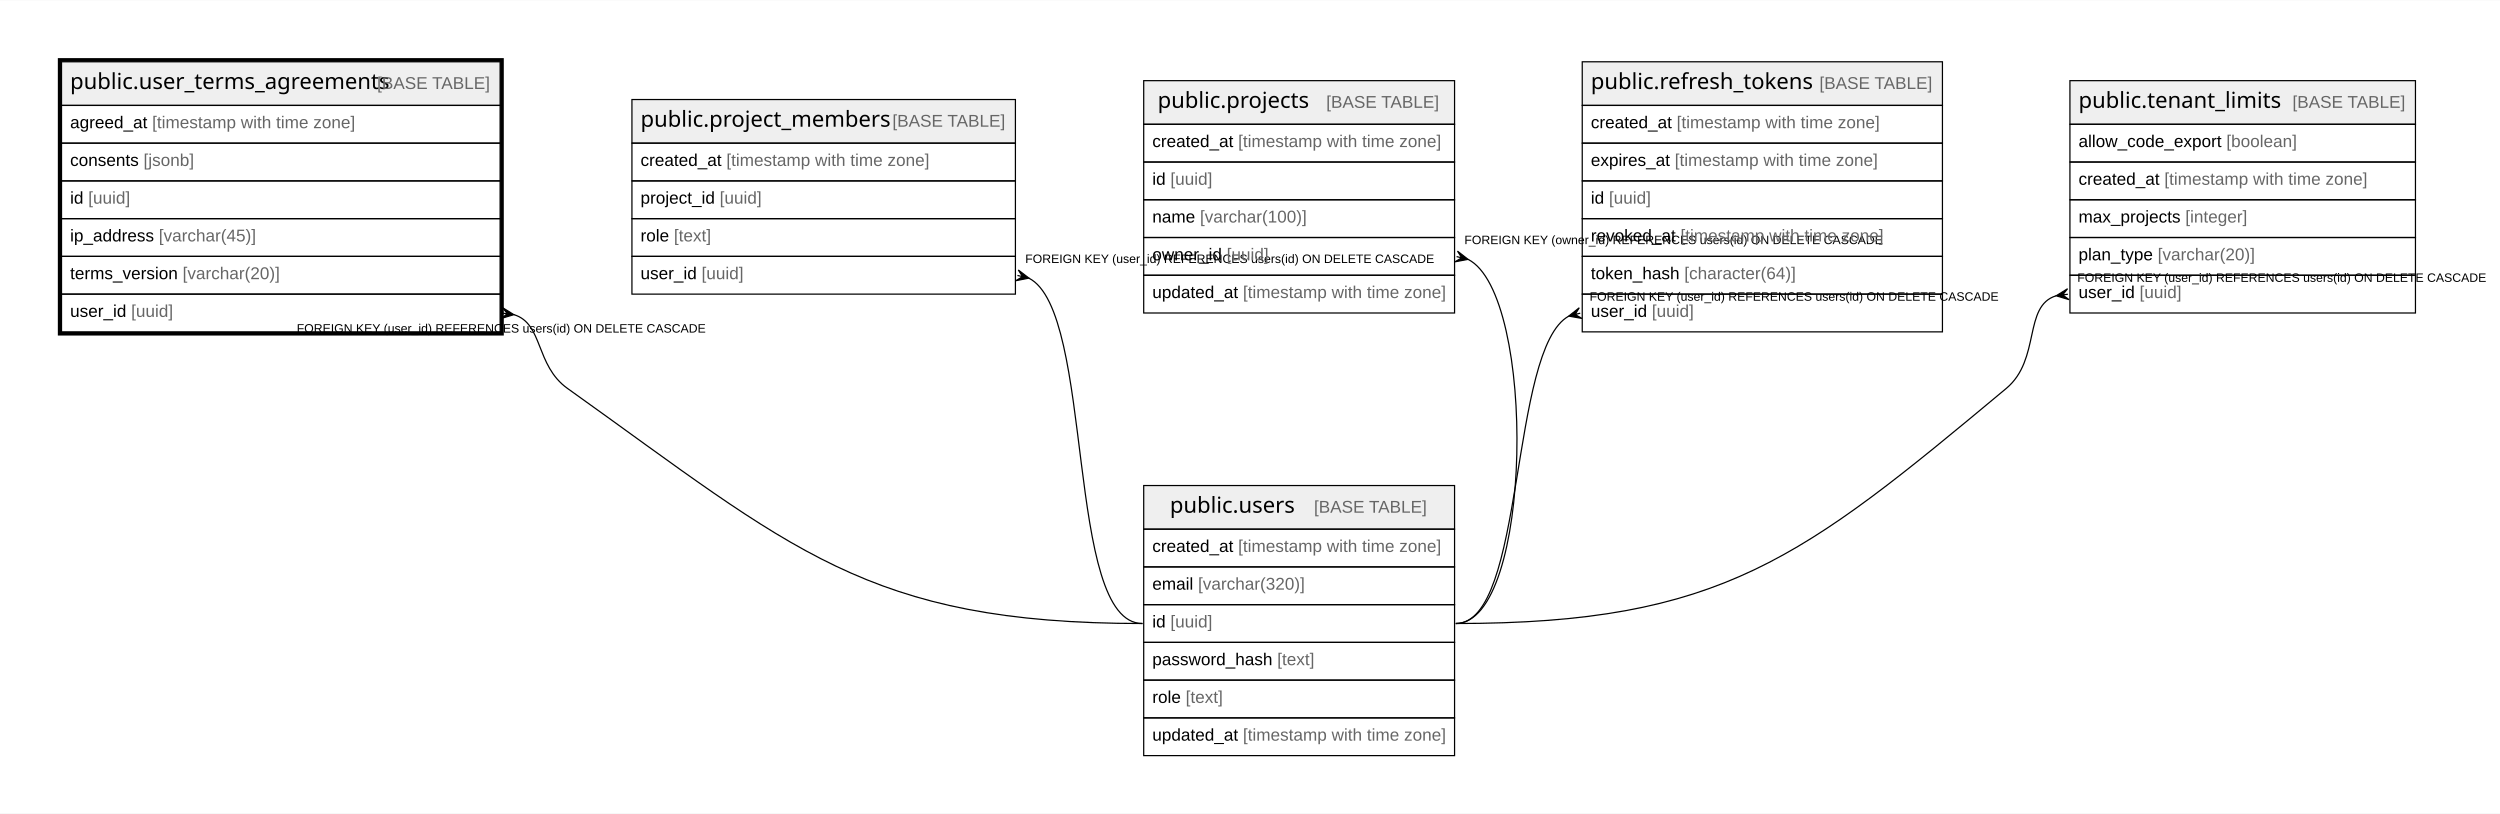
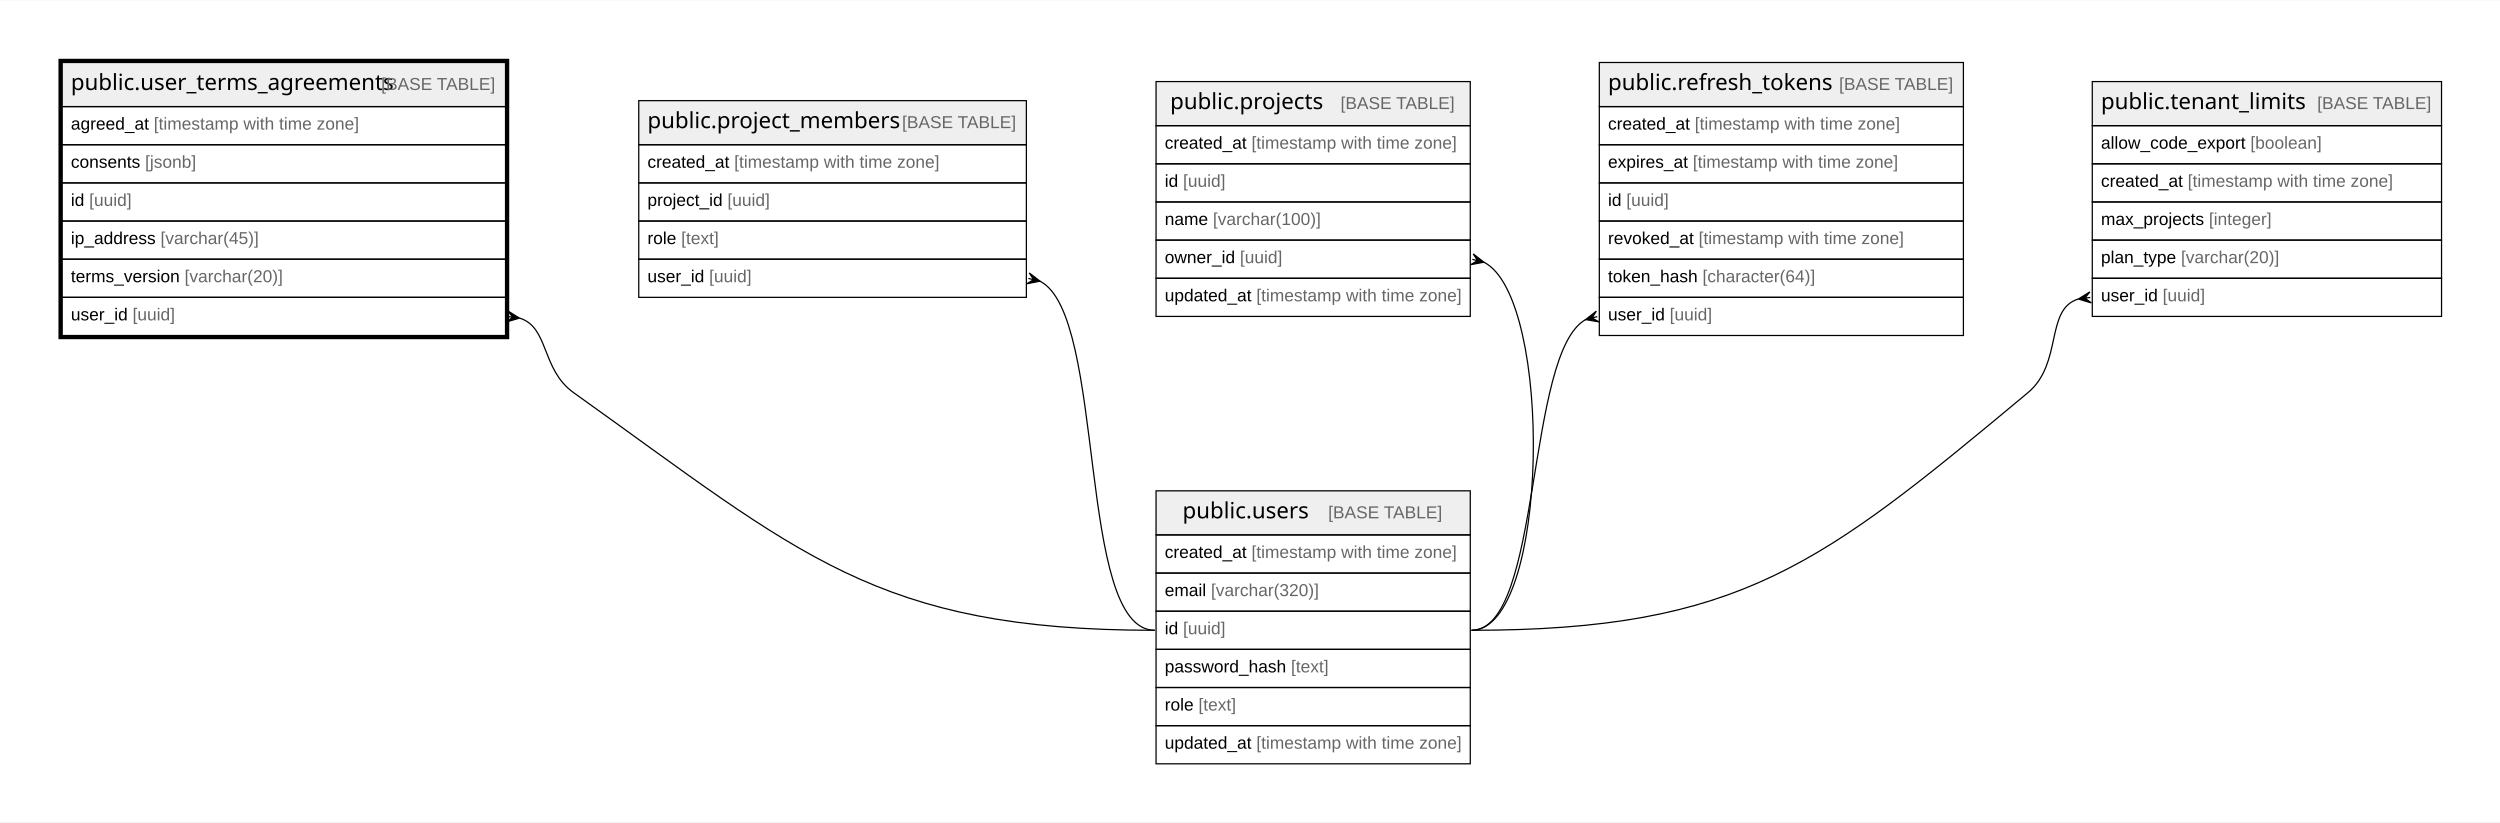
- <svg xmlns="http://www.w3.org/2000/svg" width="2040pt" height="664pt" viewBox="0.00 0.00 2040.13 663.60">
+ <svg xmlns="http://www.w3.org/2000/svg" width="2018pt" height="664pt" viewBox="0.00 0.00 2018.34 663.60">
  <g id="graph0" class="graph" transform="scale(1 1) rotate(0) translate(4 659.6)">
-     <polygon fill="white" stroke="none" points="-4,4 -4,-659.6 2036.13,-659.6 2036.13,4 -4,4" />
+     <polygon fill="white" stroke="none" points="-4,4 -4,-659.6 2014.34,-659.6 2014.34,4 -4,4" />
    <g id="node1" class="node">
      <polygon fill="#efefef" stroke="none" points="46.2,-573.8 46.2,-609.4 404.12,-609.4 404.12,-573.8 46.2,-573.8" />
      <polygon fill="none" stroke="black" points="46.2,-573.8 46.2,-609.4 404.12,-609.4 404.12,-573.8 46.2,-573.8" />
      <text text-anchor="start" x="53.2" y="-587.2" font-family="Arial Bold" font-size="18.00">public.user_terms_agreements</text>
      <text text-anchor="start" x="272.63" y="-587.2" font-family="Arial" font-size="14.00">    </text>
      <text text-anchor="start" x="303.74" y="-587.2" font-family="Arial" font-size="14.00" fill="#666666">[BASE TABLE]</text>
      <polygon fill="none" stroke="black" points="46.2,-543 46.2,-573.8 404.12,-573.8 404.12,-543 46.2,-543" />
      <text text-anchor="start" x="53.2" y="-555.2" font-family="Arial" font-size="14.00">agreed_at </text>
      <text text-anchor="start" x="120.14" y="-555.2" font-family="Arial" font-size="14.00" fill="#666666">[timestamp with time zone]</text>
      <polygon fill="none" stroke="black" points="46.2,-512.2 46.2,-543 404.12,-543 404.12,-512.2 46.2,-512.2" />
      <text text-anchor="start" x="53.2" y="-524.4" font-family="Arial" font-size="14.00">consents </text>
      <text text-anchor="start" x="113.12" y="-524.4" font-family="Arial" font-size="14.00" fill="#666666">[jsonb]</text>
      <polygon fill="none" stroke="black" points="46.2,-481.4 46.2,-512.2 404.12,-512.2 404.12,-481.4 46.2,-481.4" />
      <text text-anchor="start" x="53.2" y="-493.6" font-family="Arial" font-size="14.00">id </text>
      <text text-anchor="start" x="67.99" y="-493.6" font-family="Arial" font-size="14.00" fill="#666666">[uuid]</text>
      <polygon fill="none" stroke="black" points="46.2,-450.6 46.2,-481.4 404.12,-481.4 404.12,-450.6 46.2,-450.6" />
      <text text-anchor="start" x="53.2" y="-462.8" font-family="Arial" font-size="14.00">ip_address </text>
      <text text-anchor="start" x="125.58" y="-462.8" font-family="Arial" font-size="14.00" fill="#666666">[varchar(45)]</text>
      <polygon fill="none" stroke="black" points="46.2,-419.8 46.2,-450.6 404.12,-450.6 404.12,-419.8 46.2,-419.8" />
      <text text-anchor="start" x="53.2" y="-432" font-family="Arial" font-size="14.00">terms_version </text>
      <text text-anchor="start" x="145.01" y="-432" font-family="Arial" font-size="14.00" fill="#666666">[varchar(20)]</text>
      <polygon fill="none" stroke="black" points="46.2,-389 46.2,-419.8 404.12,-419.8 404.12,-389 46.2,-389" />
      <text text-anchor="start" x="53.2" y="-401.2" font-family="Arial" font-size="14.00">user_id </text>
      <text text-anchor="start" x="103.01" y="-401.2" font-family="Arial" font-size="14.00" fill="#666666">[uuid]</text>
      <polygon fill="none" stroke="black" stroke-width="3" points="44.7,-387.5 44.7,-610.9 405.62,-610.9 405.62,-387.5 44.7,-387.5" />
    </g>
    <g id="node2" class="node">
      <polygon fill="#efefef" stroke="none" points="929.32,-228 929.32,-263.6 1183,-263.6 1183,-228 929.32,-228" />
      <polygon fill="none" stroke="black" points="929.32,-228 929.32,-263.6 1183,-263.6 1183,-228 929.32,-228" />
      <text text-anchor="start" x="950.67" y="-241.4" font-family="Arial Bold" font-size="18.00">public.users</text>
      <text text-anchor="start" x="1037.16" y="-241.4" font-family="Arial" font-size="14.00">    </text>
      <text text-anchor="start" x="1068.27" y="-241.4" font-family="Arial" font-size="14.00" fill="#666666">[BASE TABLE]</text>
      <polygon fill="none" stroke="black" points="929.32,-197.2 929.32,-228 1183,-228 1183,-197.2 929.32,-197.2" />
      <text text-anchor="start" x="936.32" y="-209.4" font-family="Arial" font-size="14.00">created_at </text>
      <text text-anchor="start" x="1006.37" y="-209.4" font-family="Arial" font-size="14.00" fill="#666666">[timestamp with time zone]</text>
      <polygon fill="none" stroke="black" points="929.32,-166.4 929.32,-197.2 1183,-197.2 1183,-166.4 929.32,-166.4" />
      <text text-anchor="start" x="936.32" y="-178.6" font-family="Arial" font-size="14.00">email </text>
      <text text-anchor="start" x="973.66" y="-178.6" font-family="Arial" font-size="14.00" fill="#666666">[varchar(320)]</text>
      <polygon fill="none" stroke="black" points="929.32,-135.6 929.32,-166.4 1183,-166.4 1183,-135.6 929.32,-135.6" />
      <text text-anchor="start" x="936.32" y="-147.8" font-family="Arial" font-size="14.00">id </text>
      <text text-anchor="start" x="951.1" y="-147.8" font-family="Arial" font-size="14.00" fill="#666666">[uuid]</text>
      <polygon fill="none" stroke="black" points="929.32,-104.8 929.32,-135.6 1183,-135.6 1183,-104.8 929.32,-104.8" />
      <text text-anchor="start" x="936.32" y="-117" font-family="Arial" font-size="14.00">password_hash </text>
      <text text-anchor="start" x="1038.27" y="-117" font-family="Arial" font-size="14.00" fill="#666666">[text]</text>
      <polygon fill="none" stroke="black" points="929.32,-74 929.32,-104.8 1183,-104.8 1183,-74 929.32,-74" />
      <text text-anchor="start" x="936.32" y="-86.2" font-family="Arial" font-size="14.00">role </text>
      <text text-anchor="start" x="963.55" y="-86.2" font-family="Arial" font-size="14.00" fill="#666666">[text]</text>
      <polygon fill="none" stroke="black" points="929.32,-43.2 929.32,-74 1183,-74 1183,-43.2 929.32,-43.2" />
      <text text-anchor="start" x="936.32" y="-55.4" font-family="Arial" font-size="14.00">updated_at </text>
      <text text-anchor="start" x="1010.28" y="-55.4" font-family="Arial" font-size="14.00" fill="#666666">[timestamp with time zone]</text>
    </g>
    <g id="edge1" class="edge">
      <path fill="none" stroke="black" d="M415.45,-403.03C439.4,-395.78 432.75,-361.63 459.16,-342.8 642.58,-212.03 703.05,-151 928.32,-151" />
      <polygon fill="black" stroke="black" points="415.36,-403.04 404.86,-399.9 410.07,-403.74 405.78,-404.31 405.78,-404.31 405.78,-404.31 410.07,-403.74 406.04,-408.82 415.36,-403.04" />
-       <text text-anchor="start" x="238.14" y="-388.4" font-family="Arial" font-size="10.00">FOREIGN KEY (user_id) REFERENCES users(id) ON DELETE CASCADE</text>
    </g>
    <g id="node3" class="node">
      <polygon fill="#efefef" stroke="none" points="511.69,-543 511.69,-578.6 824.63,-578.6 824.63,-543 511.69,-543" />
      <polygon fill="none" stroke="black" points="511.69,-543 511.69,-578.6 824.63,-578.6 824.63,-543 511.69,-543" />
      <text text-anchor="start" x="518.69" y="-556.4" font-family="Arial Bold" font-size="18.00">public.project_members</text>
      <text text-anchor="start" x="693.14" y="-556.4" font-family="Arial" font-size="14.00">    </text>
      <text text-anchor="start" x="724.25" y="-556.4" font-family="Arial" font-size="14.00" fill="#666666">[BASE TABLE]</text>
      <polygon fill="none" stroke="black" points="511.69,-512.2 511.69,-543 824.63,-543 824.63,-512.2 511.69,-512.2" />
      <text text-anchor="start" x="518.69" y="-524.4" font-family="Arial" font-size="14.00">created_at </text>
      <text text-anchor="start" x="588.74" y="-524.4" font-family="Arial" font-size="14.00" fill="#666666">[timestamp with time zone]</text>
      <polygon fill="none" stroke="black" points="511.69,-481.4 511.69,-512.2 824.63,-512.2 824.63,-481.4 511.69,-481.4" />
      <text text-anchor="start" x="518.69" y="-493.6" font-family="Arial" font-size="14.00">project_id </text>
      <text text-anchor="start" x="583.28" y="-493.6" font-family="Arial" font-size="14.00" fill="#666666">[uuid]</text>
      <polygon fill="none" stroke="black" points="511.69,-450.6 511.69,-481.4 824.63,-481.4 824.63,-450.6 511.69,-450.6" />
      <text text-anchor="start" x="518.69" y="-462.8" font-family="Arial" font-size="14.00">role </text>
      <text text-anchor="start" x="545.93" y="-462.8" font-family="Arial" font-size="14.00" fill="#666666">[text]</text>
      <polygon fill="none" stroke="black" points="511.69,-419.8 511.69,-450.6 824.63,-450.6 824.63,-419.8 511.69,-419.8" />
      <text text-anchor="start" x="518.69" y="-432" font-family="Arial" font-size="14.00">user_id </text>
      <text text-anchor="start" x="568.5" y="-432" font-family="Arial" font-size="14.00" fill="#666666">[uuid]</text>
    </g>
    <g id="edge2" class="edge">
      <path fill="none" stroke="black" d="M835.45,-432.91C889.72,-406.02 864.71,-151 928.32,-151" />
      <polygon fill="black" stroke="black" points="835.69,-432.86 824.93,-430.74 830.5,-434.07 826.28,-435.05 826.28,-435.05 826.28,-435.05 830.5,-434.07 826.97,-439.51 835.69,-432.86" />
-       <text text-anchor="start" x="832.63" y="-445.2" font-family="Arial" font-size="10.00">FOREIGN KEY (user_id) REFERENCES users(id) ON DELETE CASCADE</text>
    </g>
    <g id="node4" class="node">
      <polygon fill="#efefef" stroke="none" points="929.32,-558.4 929.32,-594 1183,-594 1183,-558.4 929.32,-558.4" />
      <polygon fill="none" stroke="black" points="929.32,-558.4 929.32,-594 1183,-594 1183,-558.4 929.32,-558.4" />
      <text text-anchor="start" x="940.68" y="-571.8" font-family="Arial Bold" font-size="18.00">public.projects</text>
      <text text-anchor="start" x="1047.15" y="-571.8" font-family="Arial" font-size="14.00">    </text>
      <text text-anchor="start" x="1078.27" y="-571.8" font-family="Arial" font-size="14.00" fill="#666666">[BASE TABLE]</text>
      <polygon fill="none" stroke="black" points="929.32,-527.6 929.32,-558.4 1183,-558.4 1183,-527.6 929.32,-527.6" />
      <text text-anchor="start" x="936.32" y="-539.8" font-family="Arial" font-size="14.00">created_at </text>
      <text text-anchor="start" x="1006.37" y="-539.8" font-family="Arial" font-size="14.00" fill="#666666">[timestamp with time zone]</text>
      <polygon fill="none" stroke="black" points="929.32,-496.8 929.32,-527.6 1183,-527.6 1183,-496.8 929.32,-496.8" />
      <text text-anchor="start" x="936.32" y="-509" font-family="Arial" font-size="14.00">id </text>
      <text text-anchor="start" x="951.1" y="-509" font-family="Arial" font-size="14.00" fill="#666666">[uuid]</text>
      <polygon fill="none" stroke="black" points="929.32,-466 929.32,-496.8 1183,-496.8 1183,-466 929.32,-466" />
      <text text-anchor="start" x="936.32" y="-478.2" font-family="Arial" font-size="14.00">name </text>
      <text text-anchor="start" x="975.23" y="-478.2" font-family="Arial" font-size="14.00" fill="#666666">[varchar(100)]</text>
      <polygon fill="none" stroke="black" points="929.32,-435.2 929.32,-466 1183,-466 1183,-435.2 929.32,-435.2" />
      <text text-anchor="start" x="936.32" y="-447.4" font-family="Arial" font-size="14.00">owner_id </text>
      <text text-anchor="start" x="997.02" y="-447.4" font-family="Arial" font-size="14.00" fill="#666666">[uuid]</text>
      <polygon fill="none" stroke="black" points="929.32,-404.4 929.32,-435.2 1183,-435.2 1183,-404.4 929.32,-404.4" />
      <text text-anchor="start" x="936.32" y="-416.6" font-family="Arial" font-size="14.00">updated_at </text>
      <text text-anchor="start" x="1010.28" y="-416.6" font-family="Arial" font-size="14.00" fill="#666666">[timestamp with time zone]</text>
    </g>
    <g id="edge3" class="edge">
      <path fill="none" stroke="black" d="M1193.98,-448.19C1250.39,-419.83 1247.07,-151 1184,-151" />
      <polygon fill="black" stroke="black" points="1194.04,-448.17 1183.27,-446.15 1188.86,-449.43 1184.65,-450.44 1184.65,-450.44 1184.65,-450.44 1188.86,-449.43 1185.38,-454.9 1194.04,-448.17" />
-       <text text-anchor="start" x="1191" y="-460.6" font-family="Arial" font-size="10.00">FOREIGN KEY (owner_id) REFERENCES users(id) ON DELETE CASCADE</text>
    </g>
    <g id="node5" class="node">
      <polygon fill="#efefef" stroke="none" points="1287.19,-573.8 1287.19,-609.4 1581.13,-609.4 1581.13,-573.8 1287.19,-573.8" />
      <polygon fill="none" stroke="black" points="1287.19,-573.8 1287.19,-609.4 1581.13,-609.4 1581.13,-573.8 1287.19,-573.8" />
      <text text-anchor="start" x="1294.19" y="-587.2" font-family="Arial Bold" font-size="18.00">public.refresh_tokens</text>
      <text text-anchor="start" x="1449.64" y="-587.2" font-family="Arial" font-size="14.00">    </text>
      <text text-anchor="start" x="1480.76" y="-587.2" font-family="Arial" font-size="14.00" fill="#666666">[BASE TABLE]</text>
      <polygon fill="none" stroke="black" points="1287.19,-543 1287.19,-573.8 1581.13,-573.8 1581.13,-543 1287.19,-543" />
      <text text-anchor="start" x="1294.19" y="-555.2" font-family="Arial" font-size="14.00">created_at </text>
      <text text-anchor="start" x="1364.24" y="-555.2" font-family="Arial" font-size="14.00" fill="#666666">[timestamp with time zone]</text>
      <polygon fill="none" stroke="black" points="1287.19,-512.2 1287.19,-543 1581.13,-543 1581.13,-512.2 1287.19,-512.2" />
      <text text-anchor="start" x="1294.19" y="-524.4" font-family="Arial" font-size="14.00">expires_at </text>
      <text text-anchor="start" x="1362.67" y="-524.4" font-family="Arial" font-size="14.00" fill="#666666">[timestamp with time zone]</text>
      <polygon fill="none" stroke="black" points="1287.19,-481.4 1287.19,-512.2 1581.13,-512.2 1581.13,-481.4 1287.19,-481.4" />
      <text text-anchor="start" x="1294.19" y="-493.6" font-family="Arial" font-size="14.00">id </text>
      <text text-anchor="start" x="1308.97" y="-493.6" font-family="Arial" font-size="14.00" fill="#666666">[uuid]</text>
      <polygon fill="none" stroke="black" points="1287.19,-450.6 1287.19,-481.4 1581.13,-481.4 1581.13,-450.6 1287.19,-450.6" />
      <text text-anchor="start" x="1294.19" y="-462.8" font-family="Arial" font-size="14.00">revoked_at </text>
      <text text-anchor="start" x="1367.35" y="-462.8" font-family="Arial" font-size="14.00" fill="#666666">[timestamp with time zone]</text>
      <polygon fill="none" stroke="black" points="1287.19,-419.8 1287.19,-450.6 1581.13,-450.6 1581.13,-419.8 1287.19,-419.8" />
      <text text-anchor="start" x="1294.19" y="-432" font-family="Arial" font-size="14.00">token_hash </text>
      <text text-anchor="start" x="1370.47" y="-432" font-family="Arial" font-size="14.00" fill="#666666">[character(64)]</text>
      <polygon fill="none" stroke="black" points="1287.19,-389 1287.19,-419.8 1581.13,-419.8 1581.13,-389 1287.19,-389" />
      <text text-anchor="start" x="1294.19" y="-401.2" font-family="Arial" font-size="14.00">user_id </text>
      <text text-anchor="start" x="1343.99" y="-401.2" font-family="Arial" font-size="14.00" fill="#666666">[uuid]</text>
    </g>
    <g id="edge4" class="edge">
      <path fill="none" stroke="black" d="M1276.31,-401.89C1227.45,-375.57 1241.16,-151 1184,-151" />
      <polygon fill="black" stroke="black" points="1276.17,-401.86 1284.76,-408.68 1281.34,-403.17 1285.54,-404.24 1285.54,-404.24 1285.54,-404.24 1281.34,-403.17 1286.97,-399.96 1276.17,-401.86" />
-       <text text-anchor="start" x="1293.19" y="-414.4" font-family="Arial" font-size="10.00">FOREIGN KEY (user_id) REFERENCES users(id) ON DELETE CASCADE</text>
    </g>
    <g id="node6" class="node">
      <polygon fill="#efefef" stroke="none" points="1685.17,-558.4 1685.17,-594 1967.14,-594 1967.14,-558.4 1685.17,-558.4" />
      <polygon fill="none" stroke="black" points="1685.17,-558.4 1685.17,-594 1967.14,-594 1967.14,-558.4 1685.17,-558.4" />
      <text text-anchor="start" x="1692.17" y="-571.8" font-family="Arial Bold" font-size="18.00">public.tenant_limits</text>
      <text text-anchor="start" x="1835.65" y="-571.8" font-family="Arial" font-size="14.00">    </text>
      <text text-anchor="start" x="1866.77" y="-571.8" font-family="Arial" font-size="14.00" fill="#666666">[BASE TABLE]</text>
      <polygon fill="none" stroke="black" points="1685.17,-527.6 1685.17,-558.4 1967.14,-558.4 1967.14,-527.6 1685.17,-527.6" />
      <text text-anchor="start" x="1692.17" y="-539.8" font-family="Arial" font-size="14.00">allow_code_export </text>
      <text text-anchor="start" x="1812.81" y="-539.8" font-family="Arial" font-size="14.00" fill="#666666">[boolean]</text>
      <polygon fill="none" stroke="black" points="1685.17,-496.8 1685.17,-527.6 1967.14,-527.6 1967.14,-496.8 1685.17,-496.8" />
      <text text-anchor="start" x="1692.17" y="-509" font-family="Arial" font-size="14.00">created_at </text>
      <text text-anchor="start" x="1762.22" y="-509" font-family="Arial" font-size="14.00" fill="#666666">[timestamp with time zone]</text>
      <polygon fill="none" stroke="black" points="1685.17,-466 1685.17,-496.8 1967.14,-496.8 1967.14,-466 1685.17,-466" />
      <text text-anchor="start" x="1692.17" y="-478.2" font-family="Arial" font-size="14.00">max_projects </text>
      <text text-anchor="start" x="1779.32" y="-478.2" font-family="Arial" font-size="14.00" fill="#666666">[integer]</text>
      <polygon fill="none" stroke="black" points="1685.17,-435.2 1685.17,-466 1967.14,-466 1967.14,-435.2 1685.17,-435.2" />
      <text text-anchor="start" x="1692.17" y="-447.4" font-family="Arial" font-size="14.00">plan_type </text>
      <text text-anchor="start" x="1756.78" y="-447.4" font-family="Arial" font-size="14.00" fill="#666666">[varchar(20)]</text>
      <polygon fill="none" stroke="black" points="1685.17,-404.4 1685.17,-435.2 1967.14,-435.2 1967.14,-404.4 1685.17,-404.4" />
      <text text-anchor="start" x="1692.17" y="-416.6" font-family="Arial" font-size="14.00">user_id </text>
      <text text-anchor="start" x="1741.98" y="-416.6" font-family="Arial" font-size="14.00" fill="#666666">[uuid]</text>
    </g>
    <g id="edge5" class="edge">
      <path fill="none" stroke="black" d="M1673.83,-418.42C1646.83,-410.13 1661.62,-366.51 1633.16,-342.8 1466.39,-203.86 1401.06,-151 1184,-151" />
      <polygon fill="black" stroke="black" points="1673.93,-418.43 1683.25,-424.22 1679.22,-419.14 1683.51,-419.71 1683.51,-419.71 1683.51,-419.71 1679.22,-419.14 1684.44,-415.3 1673.93,-418.43" />
-       <text text-anchor="start" x="1691.17" y="-429.8" font-family="Arial" font-size="10.00">FOREIGN KEY (user_id) REFERENCES users(id) ON DELETE CASCADE</text>
    </g>
  </g>
</svg>
